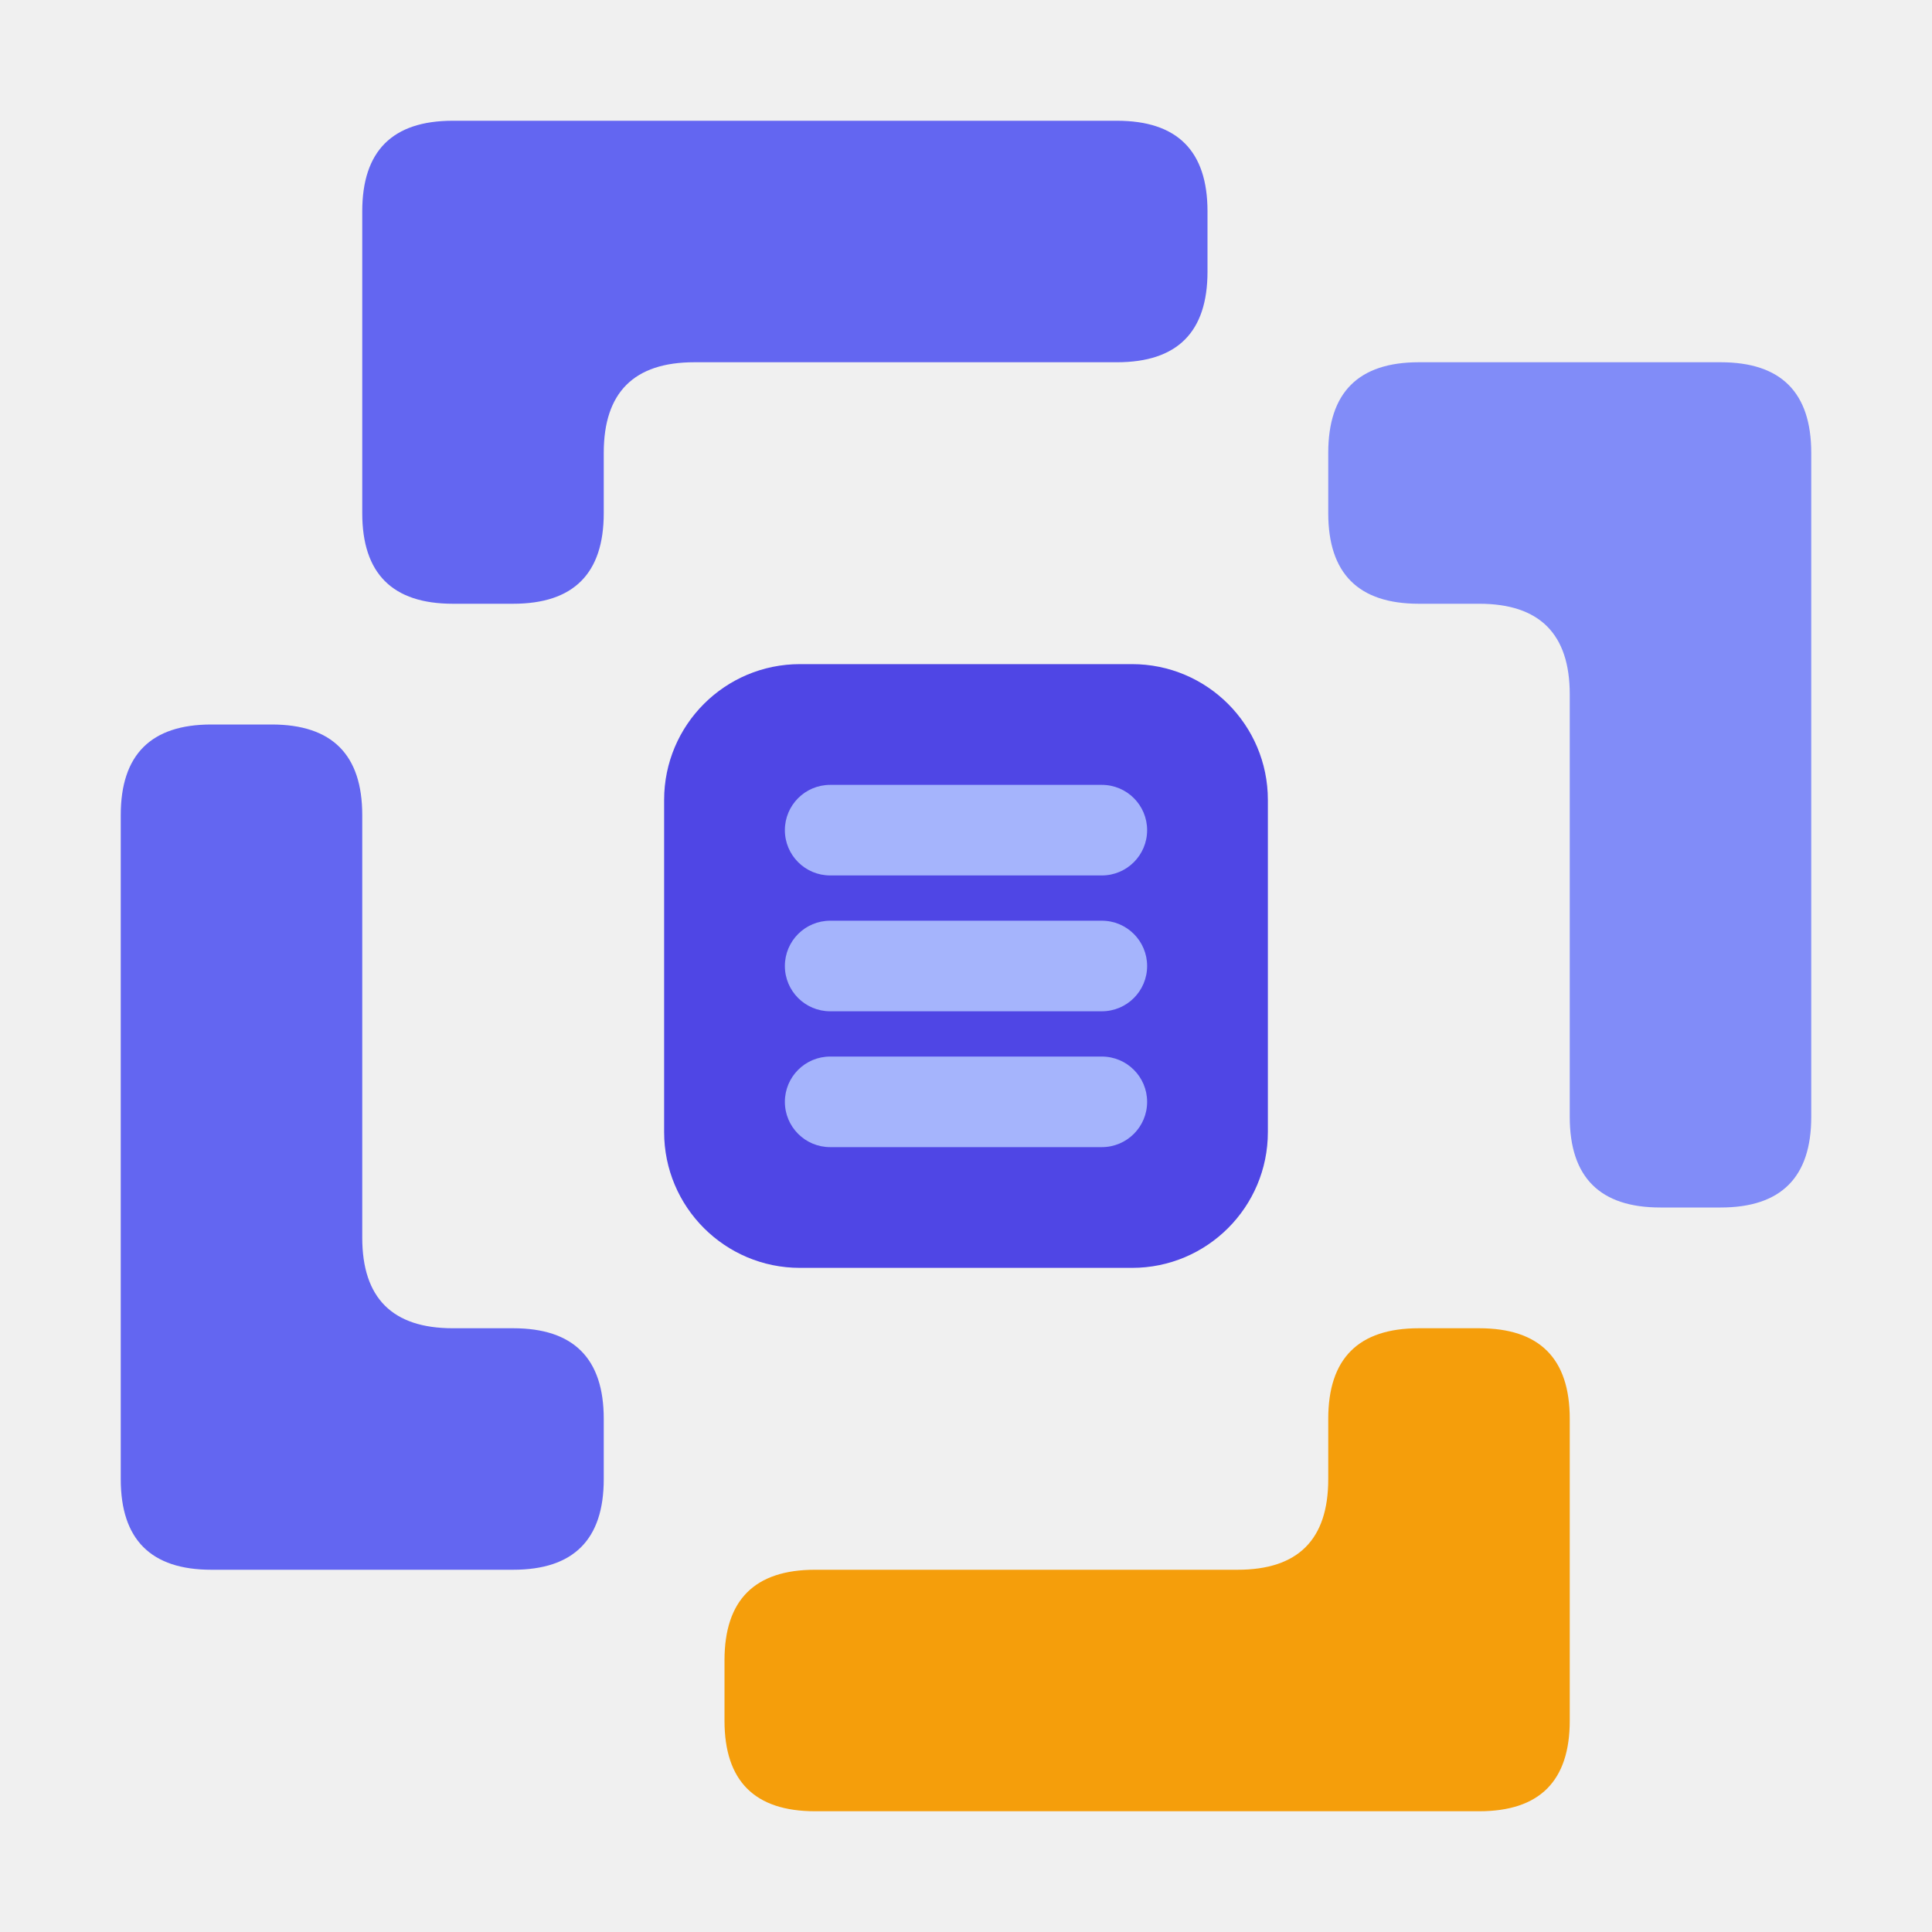
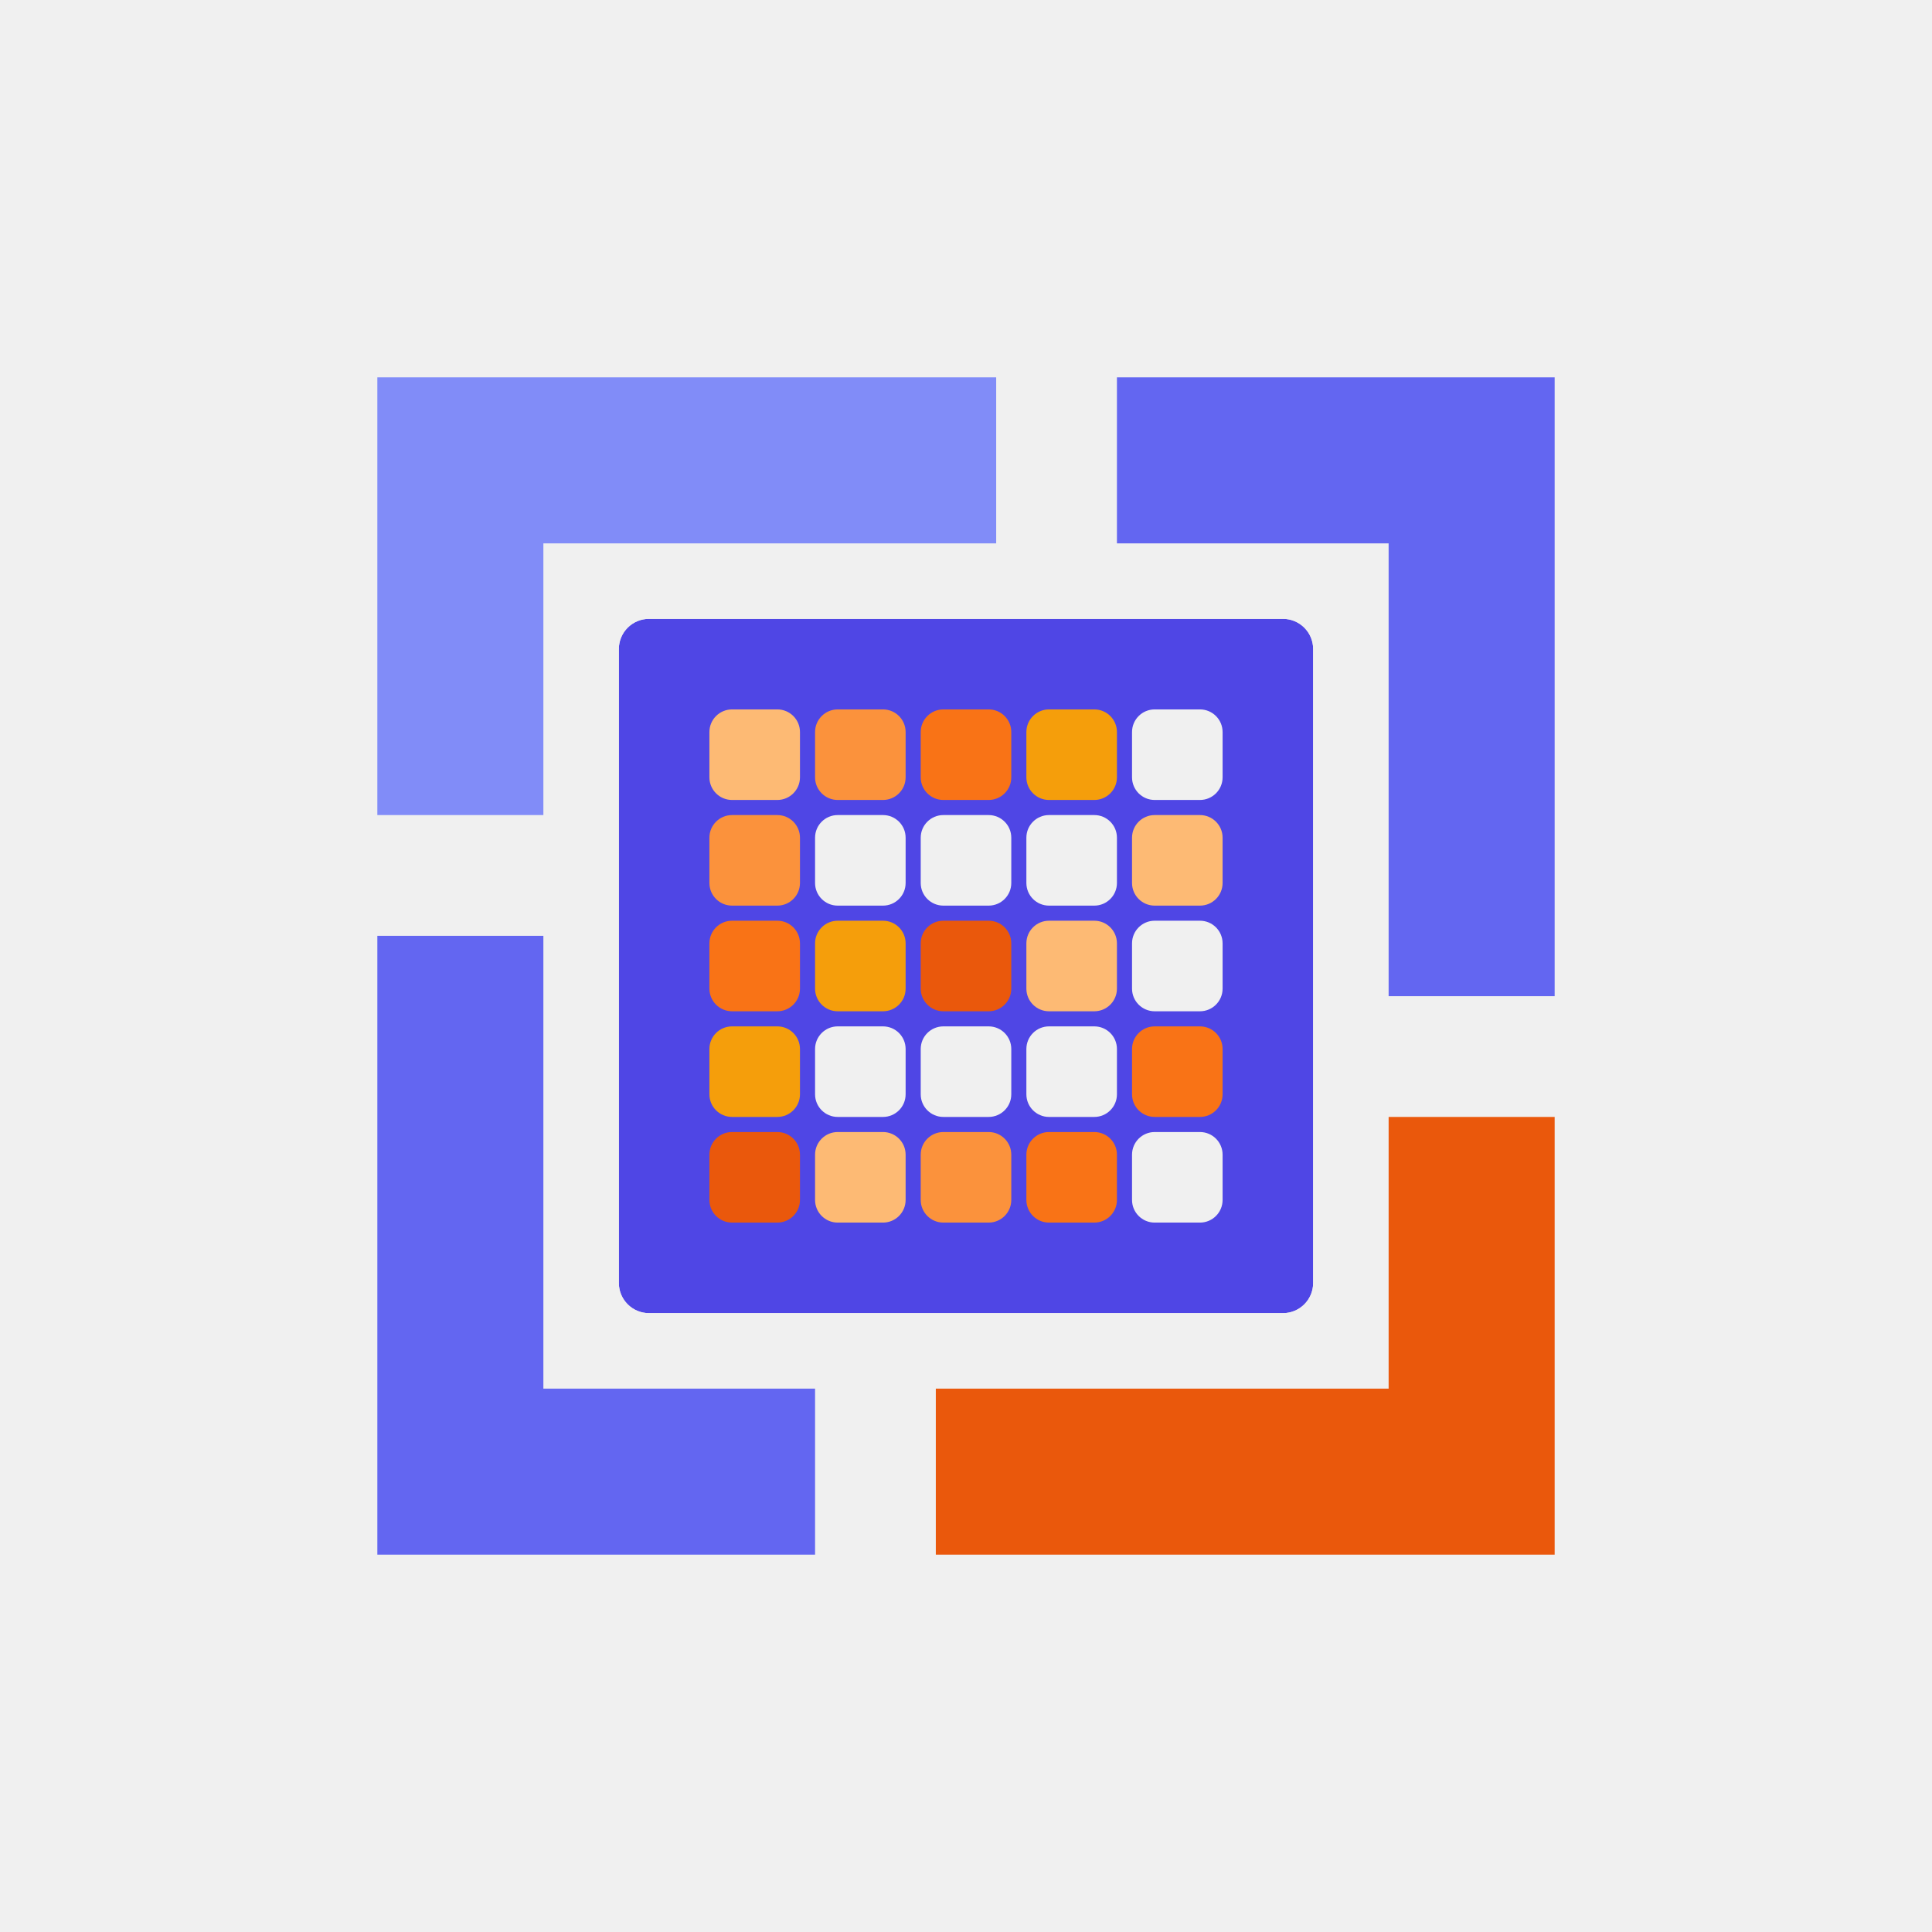
- <svg xmlns="http://www.w3.org/2000/svg" viewBox="0 0 128 128" width="128" height="128" role="img" aria-label="basicly logo: a central catalog block framed by four L-shaped bricks">
-   <rect x="44" y="44" width="40" height="40" rx="9" fill="#4f46e5" />
-   <rect x="52" y="52" width="24" height="6" rx="3" fill="#a5b4fc" />
-   <rect x="52" y="61" width="24" height="6" rx="3" fill="#a5b4fc" />
-   <rect x="52" y="70" width="24" height="6" rx="3" fill="#a5b4fc" />
-   <path d="M30 8 H74 Q80 8 80 14 V18 Q80 24 74 24 H46 Q40 24 40 30 V34 Q40 40 34 40 H30 Q24 40 24 34 V14 Q24 8 30 8 Z" fill="#6366f1" />
-   <path d="M30 8 H74 Q80 8 80 14 V18 Q80 24 74 24 H46 Q40 24 40 30 V34 Q40 40 34 40 H30 Q24 40 24 34 V14 Q24 8 30 8 Z" transform="rotate(90 64 64)" fill="#818cf8" />
-   <path d="M30 8 H74 Q80 8 80 14 V18 Q80 24 74 24 H46 Q40 24 40 30 V34 Q40 40 34 40 H30 Q24 40 24 34 V14 Q24 8 30 8 Z" transform="rotate(180 64 64)" fill="#f59e0b" />
-   <path d="M30 8 H74 Q80 8 80 14 V18 Q80 24 74 24 H46 Q40 24 40 30 V34 Q40 40 34 40 H30 Q24 40 24 34 V14 Q24 8 30 8 Z" transform="rotate(270 64 64)" fill="#6366f1" />
+ <svg xmlns="http://www.w3.org/2000/svg" viewBox="0 0 128 128" width="128" height="128" role="img" aria-labelledby="logo-title logo-desc">
+   <defs>
+     <path id="module" d="M25 25 H66 V36 H36 V54 H25 Z" />
+     <mask id="bHoles">
+       <rect x="41" y="41" width="46" height="46" rx="2" fill="#fff" />
+       <rect x="75" y="47" width="6" height="6" rx="1.5" fill="#000" />
+       <rect x="54" y="54" width="6" height="6" rx="1.5" fill="#000" />
+       <rect x="61" y="54" width="6" height="6" rx="1.5" fill="#000" />
+       <rect x="68" y="54" width="6" height="6" rx="1.5" fill="#000" />
+       <rect x="75" y="61" width="6" height="6" rx="1.5" fill="#000" />
+       <rect x="54" y="68" width="6" height="6" rx="1.5" fill="#000" />
+       <rect x="61" y="68" width="6" height="6" rx="1.5" fill="#000" />
+       <rect x="68" y="68" width="6" height="6" rx="1.5" fill="#000" />
+       <rect x="75" y="75" width="6" height="6" rx="1.5" fill="#000" />
+     </mask>
+   </defs>
+   <use href="#module" fill="#818cf8" />
+   <use href="#module" fill="#6366f1" transform="rotate(90 64 64)" />
+   <use href="#module" fill="#ea580c" transform="rotate(180 64 64)" />
+   <use href="#module" fill="#6366f1" transform="rotate(270 64 64)" />
+   <rect x="41" y="41" width="46" height="46" rx="2" fill="#4f46e5" mask="url(#bHoles)" />
+   <g>
+     <rect x="47" y="47" width="6" height="6" rx="1.5" fill="#fdba74" />
+     <rect x="54" y="47" width="6" height="6" rx="1.5" fill="#fb923c" />
+     <rect x="61" y="47" width="6" height="6" rx="1.5" fill="#f97316" />
+     <rect x="68" y="47" width="6" height="6" rx="1.5" fill="#f59e0b" />
+     <rect x="47" y="54" width="6" height="6" rx="1.5" fill="#fb923c" />
+     <rect x="75" y="54" width="6" height="6" rx="1.5" fill="#fdba74" />
+     <rect x="47" y="61" width="6" height="6" rx="1.5" fill="#f97316" />
+     <rect x="54" y="61" width="6" height="6" rx="1.5" fill="#f59e0b" />
+     <rect x="61" y="61" width="6" height="6" rx="1.5" fill="#ea580c" />
+     <rect x="68" y="61" width="6" height="6" rx="1.5" fill="#fdba74" />
+     <rect x="47" y="68" width="6" height="6" rx="1.5" fill="#f59e0b" />
+     <rect x="75" y="68" width="6" height="6" rx="1.5" fill="#f97316" />
+     <rect x="47" y="75" width="6" height="6" rx="1.5" fill="#ea580c" />
+     <rect x="54" y="75" width="6" height="6" rx="1.5" fill="#fdba74" />
+     <rect x="61" y="75" width="6" height="6" rx="1.5" fill="#fb923c" />
+     <rect x="68" y="75" width="6" height="6" rx="1.5" fill="#f97316" />
+   </g>
</svg>
